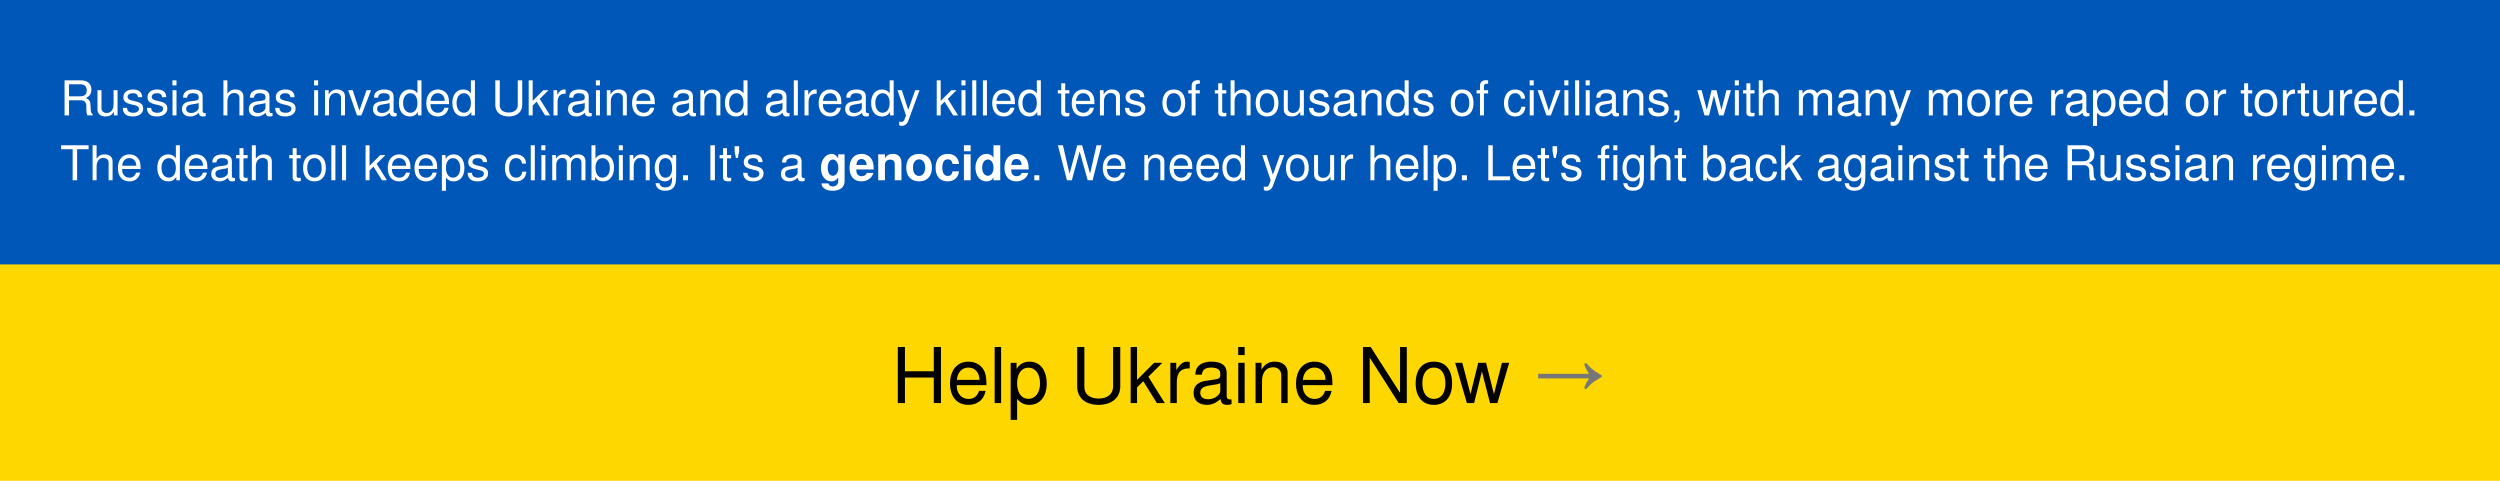
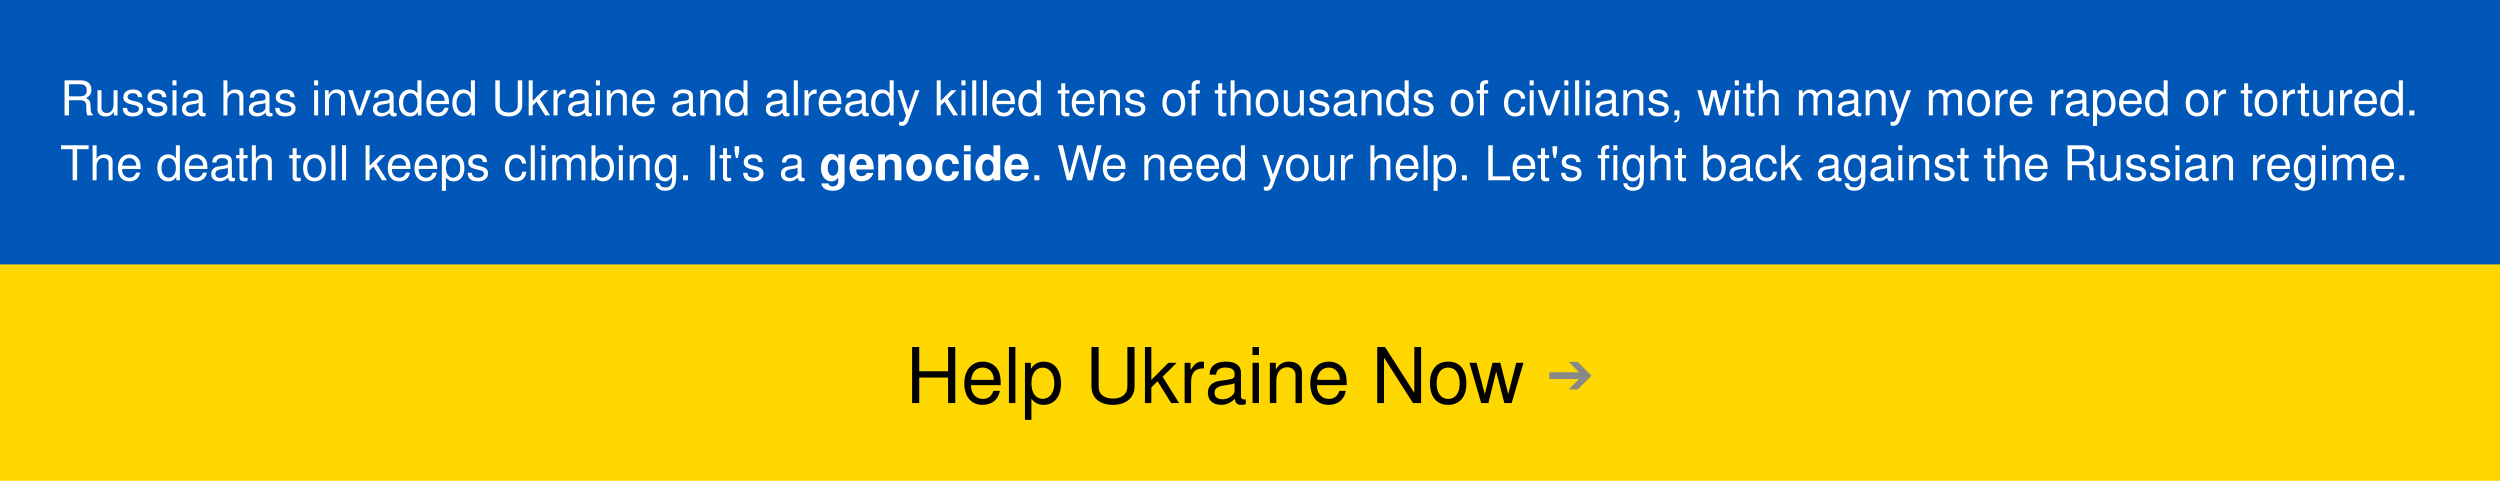
<svg xmlns="http://www.w3.org/2000/svg" viewBox="0 0 1040 200">
  <style>
@namespace svg url(http://www.w3.org/2000/svg);

svg {
  font-family: Helvetica, Arial, sans-serif;
}
svg|a:link, svg|a:visited {
  cursor: pointer;
}
.flag-blue {
  fill: #0057b7;
}
.flag-yellow {
  fill: #ffd700;
}
.message {
  fill: white;
  font-size: 20px;
}
.call {
  fill: black;
  font-size: 32px;
}
.mobile-only {
  display: none;
}
.arrow {
-   fill: #777;
+   fill: #888;
+   font-size: 24px;
}

@media (max-width: 800px) {
  svg a &gt; .message {
    display: none;
  }
  svg a &gt; .mobile-only {
    display: inherit;
  }
  .message {
    font-size: 29px;
  }
  .call {
    font-size: 36px;
  }
}
  </style>
  <a href="https://stand-with-ukraine.pp.ua">
    <rect x="0" y="0" width="100%" height="100%" class="flag-yellow" />
    <rect x="0" y="0" width="100%" height="110px" class="flag-blue" />
    <text x="0" y="25" class="message">
      <tspan x="25" dy="1.15em">Russia has invaded Ukraine and already killed tens of thousands of civilians, with many more raped or tortured.</tspan>
      <tspan x="25" dy="1.35em">The death toll keeps climbing. It's a <tspan font-weight="bold">genocide</tspan>. We need your help. Let's fight back against the Russian regime.</tspan>
    </text>
    <text x="0" y="25" class="message mobile-only">
      <tspan x="25" dy=".7em">Russia has invaded Ukraine and already killed tens of thousands of civilians,</tspan>
      <tspan x="25" dy="1.2em">with many more raped, tortured, looted. It's a <tspan font-weight="bold">genocide</tspan>. We need your help.</tspan>
    </text>
    <text x="50%" y="78.5%" dominant-baseline="middle" text-anchor="middle" class="call">
-       Help Ukraine Now <tspan dy="-0.04em" class="arrow">→</tspan>
+       Help Ukraine Now <tspan class="arrow">➔</tspan>
    </text>
  </a>
</svg>
